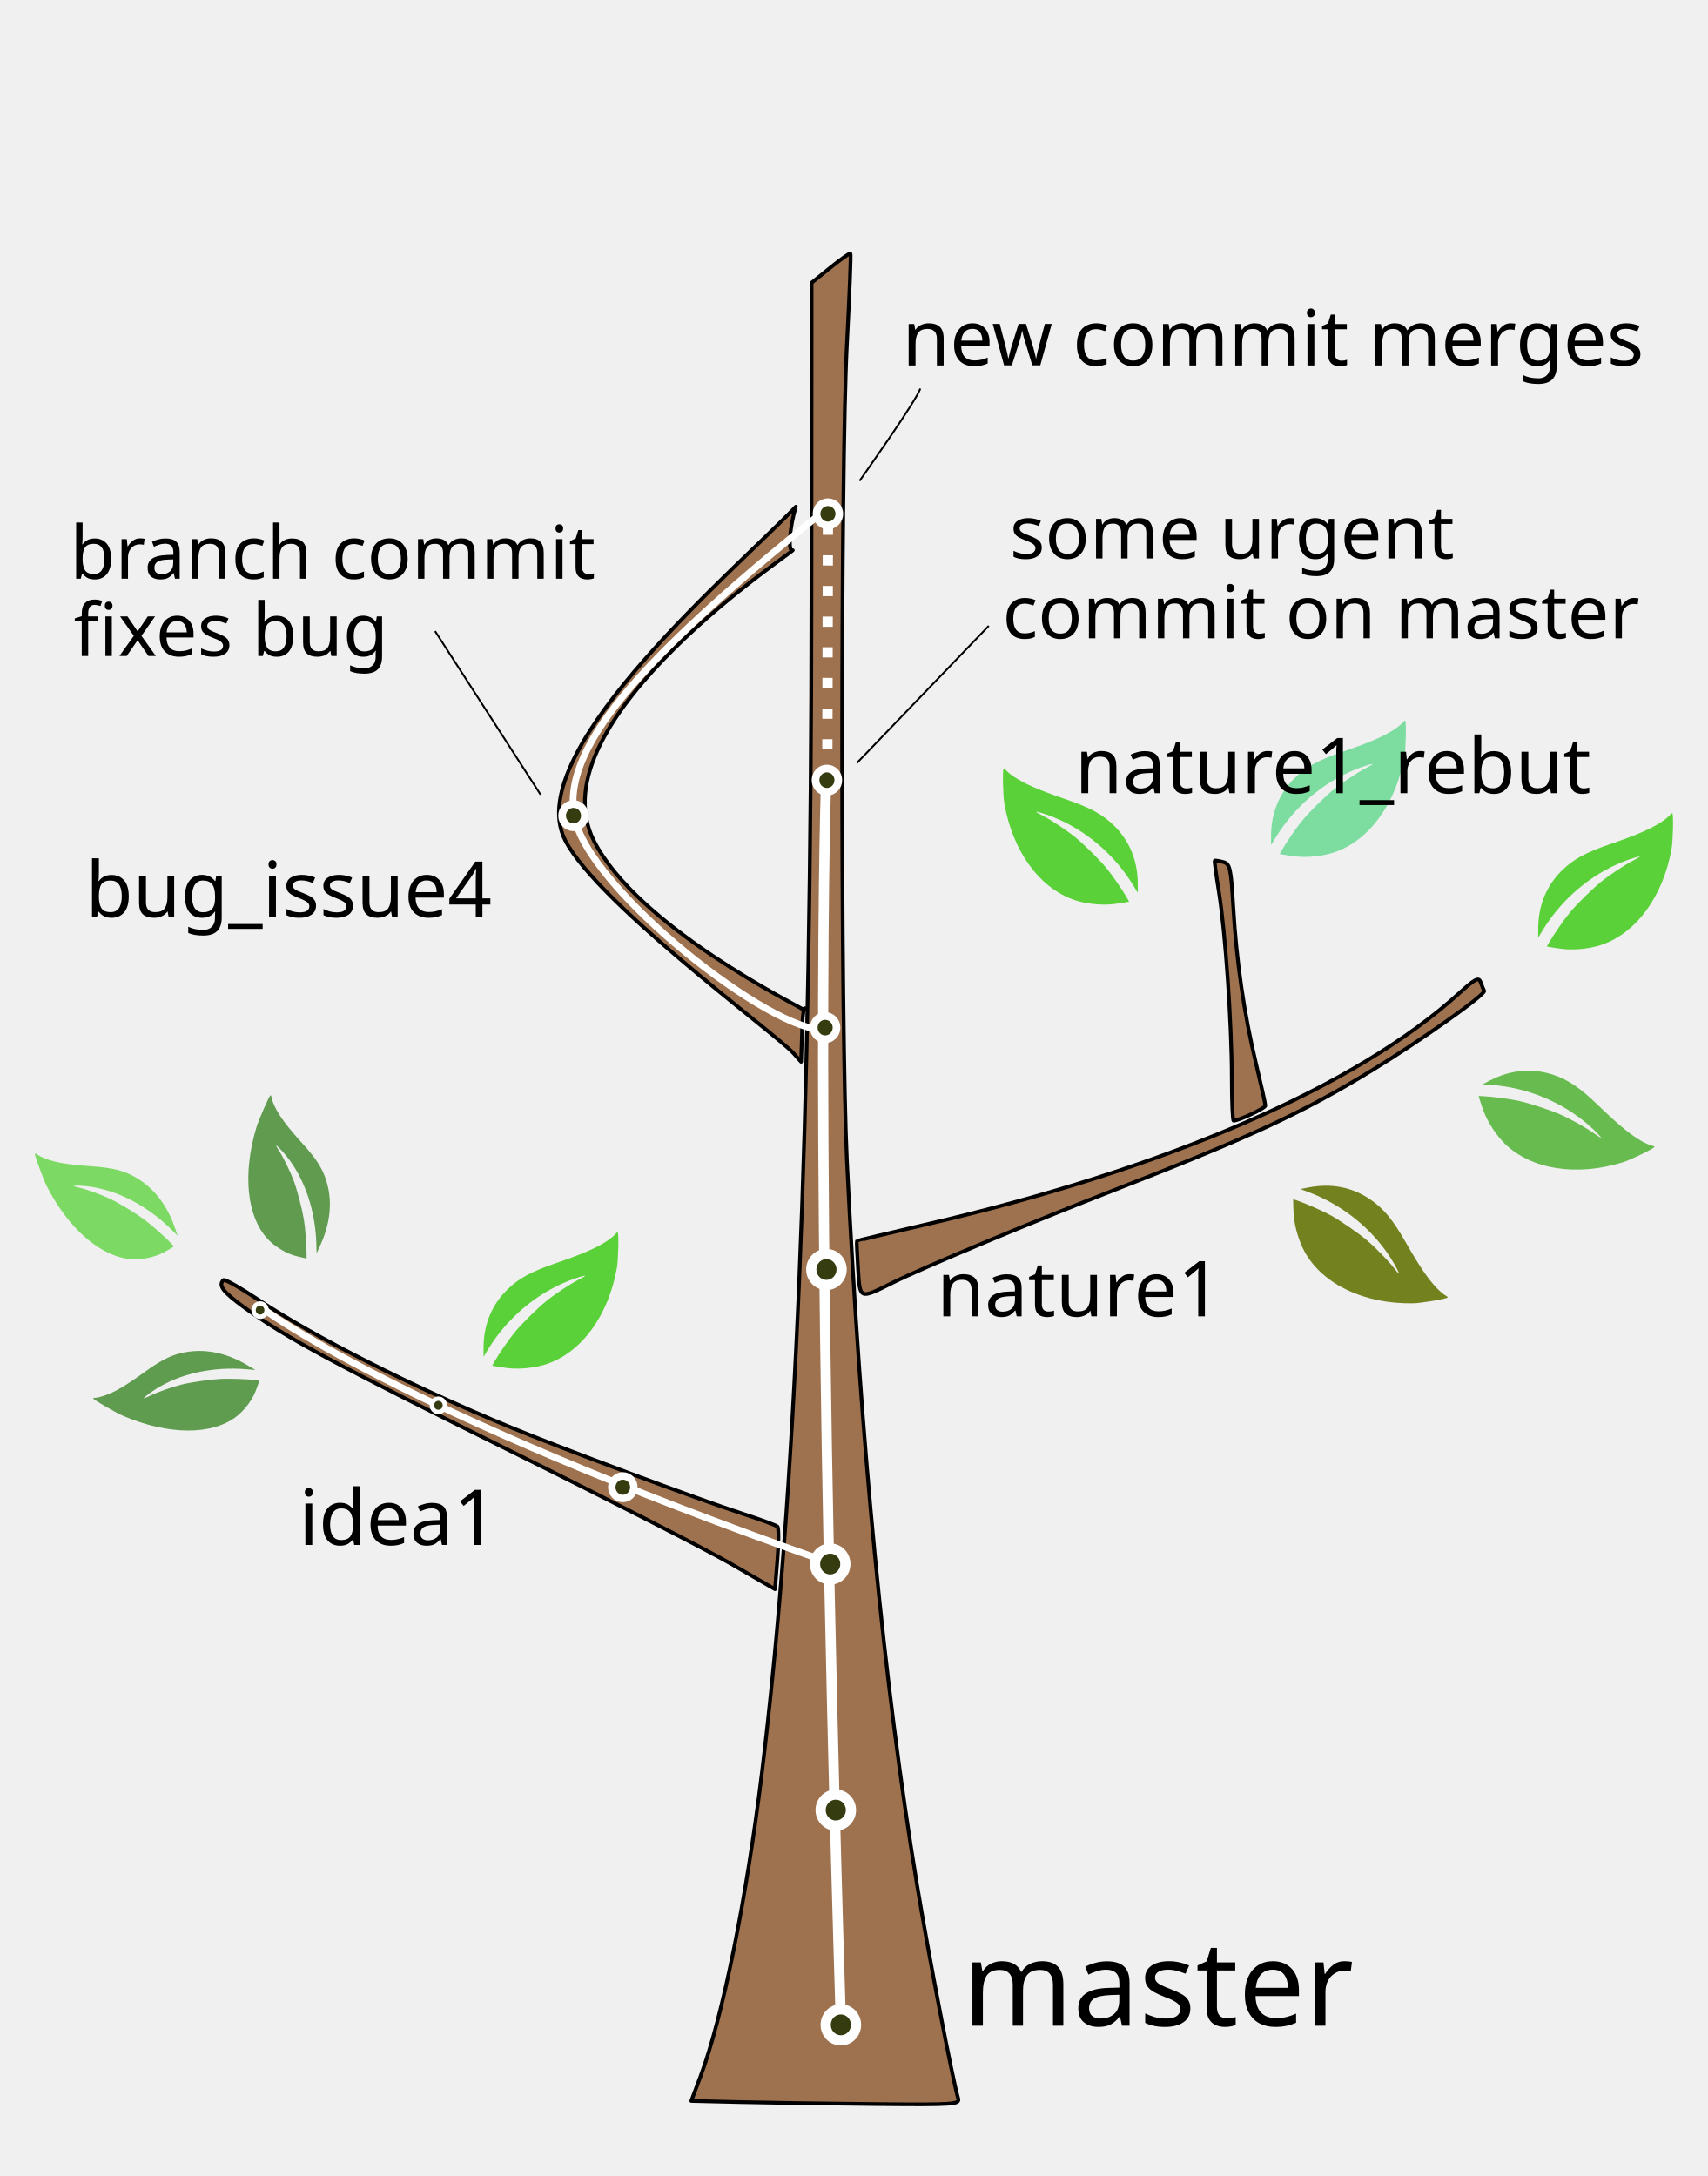
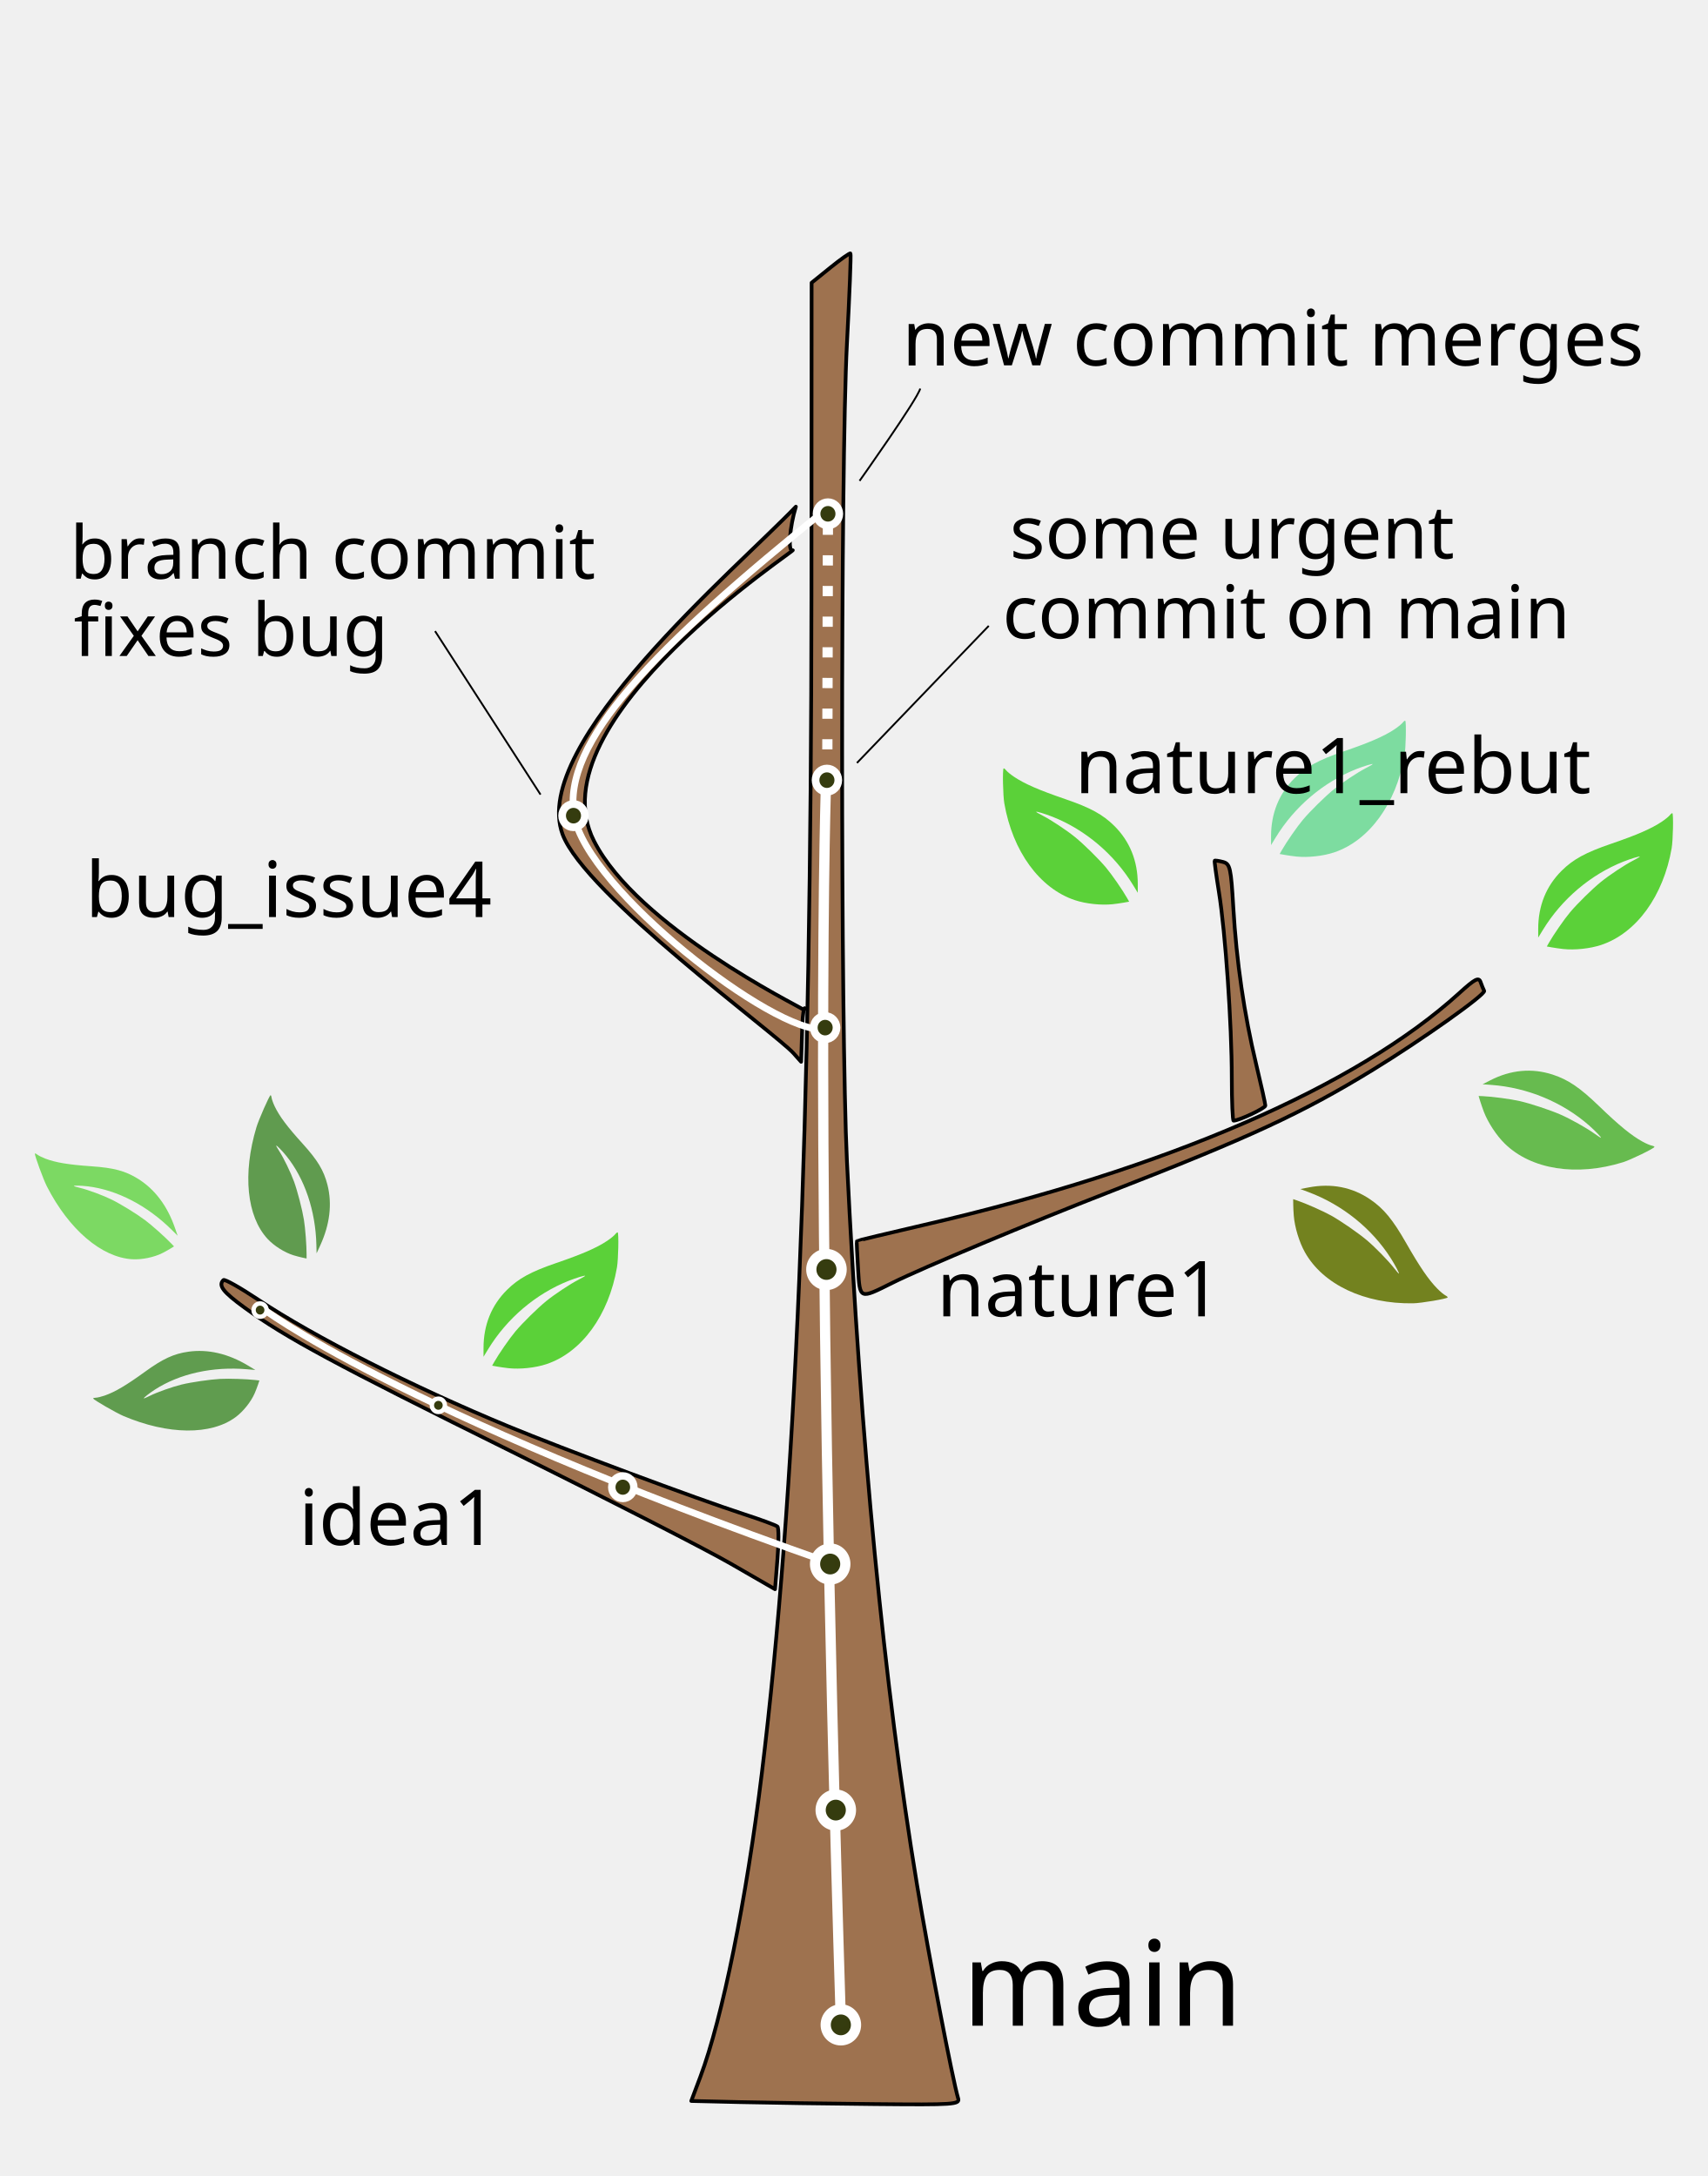
<svg xmlns="http://www.w3.org/2000/svg" width="244.831mm" height="311.981mm" viewBox="0 0 244.831 311.981" version="1.1" id="svg932">
  <defs id="defs926" />
  <g id="layer1" transform="translate(13.9644,5.114675)">
    <path style="opacity:0.993;fill:#844a1c;fill-opacity:0.758;stroke:#000000;stroke-width:0.535;stroke-linecap:square;stroke-linejoin:round;stroke-miterlimit:4;stroke-dasharray:none;stroke-dashoffset:0;stroke-opacity:1;paint-order:normal" d="m 92.2,296.274 -7.072,-0.166 1.311,-3.484 c 3.144,-8.352 6.594,-25.397 8.81,-43.525 4.834,-39.549 7.068,-92.558 7.108,-168.711 l 0.024,-44.965 2.703,-2.183 c 1.487,-1.2 2.777,-2.109 2.868,-2.018 0.091,0.091 -0.138,5.913 -0.507,12.938 -0.924,17.562 -0.922,98.313 0.003,117.275 1.976,40.514 5.325,75.086 10.046,103.701 1.677,10.164 5.117,28.03 5.892,30.602 0.263,0.874 -0.517,0.928 -11.915,0.819 -6.708,-0.064 -15.379,-0.191 -19.269,-0.283 z" id="path1544" />
    <path style="opacity:0.993;fill:#844a1c;fill-opacity:0.758;stroke:#000000;stroke-width:0.535;stroke-linecap:square;stroke-linejoin:round;stroke-miterlimit:4;stroke-dasharray:none;stroke-dashoffset:0;stroke-opacity:1;paint-order:normal" d="m 109.042,176.82 c -0.133,-2.141 -0.212,-3.94 -0.177,-3.999 0.035,-0.059 4.386,-1.105 9.668,-2.325 34.7,-8.014 61.946,-19.815 76.674,-33.21 2.263,-2.058 2.806,-2.342 3.068,-1.604 0.175,0.493 0.407,1.063 0.515,1.266 0.265,0.497 -8.93,7.02 -15.966,11.328 -10.099,6.183 -17.549,9.639 -37.582,17.435 -11.566,4.501 -27.032,10.977 -31.271,13.094 -4.763,2.379 -4.656,2.422 -4.93,-1.984 z" id="path1548" />
    <path style="opacity:0.993;fill:#844a1c;fill-opacity:0.758;stroke:#000000;stroke-width:0.535;stroke-linecap:square;stroke-linejoin:round;stroke-miterlimit:4;stroke-dasharray:none;stroke-dashoffset:0;stroke-opacity:1;paint-order:normal" d="m 162.615,149.45 c 0,-7.664 -0.915,-20.901 -1.843,-26.658 -0.389,-2.413 -0.664,-4.438 -0.612,-4.5 0.052,-0.062 0.592,0.017 1.199,0.176 1.007,0.263 1.136,0.833 1.471,6.527 0.458,7.761 1.553,15.279 3.272,22.451 0.728,3.037 1.323,5.717 1.323,5.956 0,0.367 -3.778,2.153 -4.554,2.153 -0.141,0 -0.256,-2.747 -0.256,-6.105 z" id="path1550" />
    <path style="opacity:0.993;fill:#844a1c;fill-opacity:0.758;stroke:#000000;stroke-width:0.535;stroke-linecap:square;stroke-linejoin:round;stroke-miterlimit:4;stroke-dasharray:none;stroke-dashoffset:0;stroke-opacity:1;paint-order:normal" d="m 99.807,145.916 c -2.517,-2.834 -29.961,-22.836 -33.131,-31.423 -4.787,-12.965 24.932,-38.068 33.447,-46.963 -0.886,2.876 -1.164,6.52 -0.48,6.245 1.512,-0.607 -37.274,24.322 -28.461,41.679 6.235,12.28 29.28,23.659 29.809,24.055 0.829,0.621 0.184,-1.705 0.046,2.606 l -0.161,5.003 z" id="path1552" />
    <path style="opacity:0.993;fill:#844a1c;fill-opacity:0.758;stroke:#000000;stroke-width:0.535;stroke-linecap:square;stroke-linejoin:round;stroke-miterlimit:4;stroke-dasharray:none;stroke-dashoffset:0;stroke-opacity:1;paint-order:normal" d="m 90.72,219.037 c -3.528,-2.033 -17.6,-9.234 -31.271,-16.001 -25.387,-12.566 -32.46,-16.378 -38.353,-20.667 -3.099,-2.256 -3.81,-3.182 -3.034,-3.957 0.169,-0.169 2.394,1.083 4.944,2.782 8.081,5.382 22.071,12.47 35.908,18.195 7.786,3.221 27.108,10.425 33.676,12.556 2.499,0.811 4.701,1.625 4.893,1.809 0.192,0.184 0.192,2.28 0,4.658 l -0.35,4.323 z" id="path1554" />
    <path style="opacity:0.993;fill:#38d170;fill-opacity:0.628;stroke:none;stroke-width:0.112;stroke-linecap:square;stroke-linejoin:round;stroke-miterlimit:4;stroke-dasharray:none;stroke-dashoffset:0;stroke-opacity:1;paint-order:normal" d="m 171.827,117.686 c -0.462,-0.05 -1.18,-0.151 -1.595,-0.226 l -0.755,-0.135 0.295,-0.521 c 0.661,-1.167 2.198,-3.387 3.039,-4.387 1.05,-1.249 3.184,-3.349 4.439,-4.366 1.2,-0.973 3.412,-2.438 4.59,-3.04 0.533,-0.272 0.968,-0.527 0.969,-0.568 5.9e-4,-0.098 -1.31,0.299 -2.353,0.712 -4.716,1.869 -8.856,5.386 -11.56,9.821 l -0.655,1.073 v -1.242 c 0,-3.309 1.138,-6.136 3.358,-8.34 1.653,-1.642 3.428,-2.613 7.039,-3.849 3.792,-1.299 5.821,-2.183 7.338,-3.197 0.473,-0.316 0.985,-0.735 1.138,-0.93 0.153,-0.195 0.317,-0.316 0.365,-0.268 0.166,0.166 0.088,3.89 -0.106,5.005 -1.195,6.883 -5.063,12.192 -10.111,13.877 -1.572,0.525 -3.776,0.761 -5.435,0.582 z" id="path894" />
    <path style="opacity:0.993;fill:#32801c;fill-opacity:0.758;stroke:none;stroke-width:0.101;stroke-linecap:square;stroke-linejoin:round;stroke-miterlimit:4;stroke-dasharray:none;stroke-dashoffset:0;stroke-opacity:1;paint-order:normal" d="m 28.115,174.86 c 0.359,0.11 0.926,0.26 1.26,0.332 l 0.608,0.131 0.002,-0.573 c 0.005,-1.282 -0.19,-3.816 -0.386,-5.008 -0.245,-1.488 -0.927,-4.113 -1.418,-5.46 -0.47,-1.288 -1.474,-3.363 -2.083,-4.306 -0.275,-0.426 -0.487,-0.805 -0.471,-0.842 0.04,-0.089 0.832,0.712 1.422,1.439 2.665,3.286 4.22,7.874 4.341,12.812 l 0.029,1.195 0.519,-1.128 c 1.384,-3.006 1.735,-5.956 1.035,-8.706 -0.521,-2.048 -1.413,-3.527 -3.535,-5.866 -2.228,-2.456 -3.342,-3.942 -4.026,-5.374 -0.213,-0.447 -0.412,-0.999 -0.443,-1.228 -0.03,-0.229 -0.1,-0.394 -0.154,-0.366 -0.191,0.095 -1.691,3.503 -2.016,4.582 -2.006,6.654 -1.4,12.778 1.585,16.008 0.93,1.006 2.442,1.962 3.729,2.358 z" id="path894-5-6" />
    <path style="opacity:0.993;fill:#5ad138;fill-opacity:1;stroke:none;stroke-width:0.112;stroke-linecap:square;stroke-linejoin:round;stroke-miterlimit:4;stroke-dasharray:none;stroke-dashoffset:0;stroke-opacity:1;paint-order:normal" d="m 210.124,130.948 c -0.462,-0.05 -1.18,-0.151 -1.595,-0.226 l -0.755,-0.135 0.295,-0.521 c 0.661,-1.167 2.198,-3.387 3.039,-4.387 1.05,-1.249 3.184,-3.349 4.439,-4.366 1.2,-0.973 3.412,-2.438 4.59,-3.04 0.533,-0.272 0.968,-0.527 0.969,-0.568 5.8e-4,-0.098 -1.31,0.299 -2.353,0.712 -4.716,1.869 -8.856,5.386 -11.56,9.821 l -0.655,1.073 v -1.242 c 0,-3.309 1.138,-6.136 3.358,-8.34 1.653,-1.642 3.428,-2.613 7.039,-3.849 3.792,-1.299 5.821,-2.183 7.338,-3.197 0.473,-0.316 0.985,-0.735 1.138,-0.93 0.153,-0.195 0.317,-0.316 0.365,-0.268 0.166,0.166 0.088,3.89 -0.106,5.005 -1.195,6.883 -5.063,12.192 -10.111,13.877 -1.572,0.525 -3.776,0.761 -5.435,0.582 z" id="path894-9" />
    <path style="opacity:0.993;fill:#66bb4e;fill-opacity:1;stroke:none;stroke-width:0.112;stroke-linecap:square;stroke-linejoin:round;stroke-miterlimit:4;stroke-dasharray:none;stroke-dashoffset:0;stroke-opacity:1;paint-order:normal" d="m 198.744,154.276 c -0.166,-0.434 -0.403,-1.119 -0.526,-1.523 l -0.224,-0.733 0.598,0.025 c 1.34,0.056 4.017,0.412 5.29,0.704 1.59,0.365 4.432,1.307 5.91,1.96 1.414,0.624 3.725,1.925 4.798,2.699 0.485,0.35 0.911,0.621 0.947,0.603 0.087,-0.044 -0.863,-1.029 -1.707,-1.769 -3.814,-3.345 -8.832,-5.426 -14.012,-5.81 l -1.254,-0.093 1.105,-0.566 c 2.945,-1.509 5.979,-1.785 8.954,-0.815 2.215,0.723 3.889,1.86 6.636,4.51 2.885,2.783 4.597,4.185 6.191,5.072 0.497,0.277 1.103,0.541 1.347,0.588 0.244,0.047 0.426,0.138 0.405,0.202 -0.072,0.224 -3.422,1.852 -4.503,2.188 -6.671,2.075 -13.159,1.054 -16.96,-2.671 -1.184,-1.16 -2.399,-3.014 -2.996,-4.572 z" id="path894-9-2" />
    <path style="opacity:0.993;fill:#72821e;fill-opacity:1;stroke:none;stroke-width:0.112;stroke-linecap:square;stroke-linejoin:round;stroke-miterlimit:4;stroke-dasharray:none;stroke-dashoffset:0;stroke-opacity:1;paint-order:normal" d="m 171.499,169.188 c -0.038,-0.463 -0.073,-1.187 -0.077,-1.609 l -0.009,-0.767 0.567,0.192 c 1.27,0.43 3.739,1.524 4.88,2.162 1.424,0.797 3.887,2.499 5.122,3.541 1.181,0.996 3.035,2.894 3.847,3.938 0.367,0.472 0.7,0.852 0.739,0.845 0.096,-0.018 -0.539,-1.23 -1.141,-2.177 -2.721,-4.282 -6.953,-7.688 -11.816,-9.512 l -1.177,-0.441 1.22,-0.233 c 3.251,-0.621 6.24,-0.034 8.822,1.733 1.923,1.316 3.21,2.877 5.102,6.192 1.988,3.481 3.237,5.308 4.517,6.607 0.399,0.405 0.907,0.83 1.127,0.943 0.221,0.114 0.37,0.252 0.332,0.308 -0.132,0.195 -3.804,0.816 -4.936,0.835 -6.985,0.118 -12.925,-2.685 -15.527,-7.327 -0.81,-1.446 -1.456,-3.566 -1.591,-5.229 z" id="path894-9-7" />
    <path style="opacity:0.993;fill:#58d336;fill-opacity:0.758;stroke:none;stroke-width:0.101;stroke-linecap:square;stroke-linejoin:round;stroke-miterlimit:4;stroke-dasharray:none;stroke-dashoffset:0;stroke-opacity:1;paint-order:normal" d="m 9.312,174.547 c 0.335,-0.169 0.848,-0.454 1.139,-0.634 l 0.529,-0.327 -0.395,-0.415 c -0.884,-0.929 -2.78,-2.621 -3.747,-3.345 -1.207,-0.904 -3.517,-2.325 -4.805,-2.956 -1.231,-0.604 -3.392,-1.405 -4.485,-1.663 -0.494,-0.117 -0.909,-0.243 -0.922,-0.281 -0.033,-0.092 1.094,-0.062 2.022,0.053 4.198,0.524 8.498,2.756 12.005,6.234 l 0.849,0.842 -0.407,-1.173 c -1.083,-3.127 -2.874,-5.498 -5.284,-6.996 -1.794,-1.116 -3.462,-1.565 -6.613,-1.783 -3.309,-0.228 -5.141,-0.529 -6.626,-1.088 -0.463,-0.174 -0.99,-0.435 -1.17,-0.579 -0.18,-0.144 -0.345,-0.215 -0.365,-0.157 -0.072,0.201 1.207,3.698 1.719,4.701 3.162,6.189 7.841,10.186 12.231,10.448 1.367,0.082 3.12,-0.276 4.323,-0.882 z" id="path894-5-6-3" />
    <path style="opacity:0.993;fill:#32811c;fill-opacity:0.758;stroke:none;stroke-width:0.101;stroke-linecap:square;stroke-linejoin:round;stroke-miterlimit:4;stroke-dasharray:none;stroke-dashoffset:0;stroke-opacity:1;paint-order:normal" d="m 22.557,194.618 c 0.149,-0.345 0.359,-0.892 0.467,-1.217 l 0.197,-0.59 -0.569,-0.065 c -1.274,-0.145 -3.814,-0.228 -5.02,-0.163 -1.506,0.081 -4.19,0.472 -5.582,0.814 -1.332,0.327 -3.504,1.098 -4.507,1.601 -0.454,0.227 -0.853,0.396 -0.888,0.376 -0.084,-0.05 0.799,-0.749 1.586,-1.256 3.557,-2.291 8.287,-3.336 13.209,-2.917 l 1.191,0.101 -1.064,-0.639 c -2.837,-1.704 -5.731,-2.375 -8.541,-1.979 -2.092,0.295 -3.66,1.02 -6.217,2.874 -2.685,1.947 -4.284,2.892 -5.781,3.415 -0.467,0.163 -1.038,0.301 -1.269,0.306 -0.231,0.005 -0.402,0.056 -0.381,0.114 0.074,0.201 3.298,2.063 4.334,2.504 6.395,2.72 12.549,2.786 16.085,0.171 1.101,-0.814 2.217,-2.213 2.751,-3.45 z" id="path894-5-6-6" />
    <path style="opacity:0.993;fill:#5ad138;fill-opacity:1;stroke:none;stroke-width:0.112;stroke-linecap:square;stroke-linejoin:round;stroke-miterlimit:4;stroke-dasharray:none;stroke-dashoffset:0;stroke-opacity:1;paint-order:normal" d="m 58.934,191.047 c -0.462,-0.05 -1.18,-0.151 -1.595,-0.226 l -0.755,-0.135 0.295,-0.521 c 0.661,-1.167 2.198,-3.387 3.039,-4.387 1.05,-1.249 3.184,-3.349 4.439,-4.366 1.2,-0.973 3.412,-2.438 4.59,-3.04 0.533,-0.272 0.968,-0.527 0.969,-0.568 5.82e-4,-0.098 -1.31,0.299 -2.353,0.712 -4.716,1.869 -8.856,5.386 -11.56,9.821 l -0.655,1.073 v -1.242 c 0,-3.309 1.138,-6.136 3.358,-8.34 1.653,-1.642 3.428,-2.613 7.039,-3.849 3.792,-1.299 5.821,-2.183 7.338,-3.197 0.473,-0.316 0.985,-0.735 1.138,-0.93 0.153,-0.195 0.317,-0.316 0.365,-0.268 0.166,0.166 0.088,3.89 -0.106,5.005 -1.195,6.883 -5.063,12.192 -10.111,13.877 -1.572,0.525 -3.776,0.761 -5.435,0.582 z" id="path894-9-70" />
    <path style="opacity:0.993;fill:#5ad138;fill-opacity:1;stroke:none;stroke-width:0.112;stroke-linecap:square;stroke-linejoin:round;stroke-miterlimit:4;stroke-dasharray:none;stroke-dashoffset:0;stroke-opacity:1;paint-order:normal" d="m 145.551,124.523 c 0.462,-0.05 1.18,-0.151 1.595,-0.226 l 0.755,-0.135 -0.295,-0.521 c -0.661,-1.167 -2.198,-3.387 -3.039,-4.387 -1.05,-1.249 -3.184,-3.349 -4.439,-4.366 -1.2,-0.973 -3.412,-2.438 -4.59,-3.04 -0.533,-0.272 -0.968,-0.527 -0.969,-0.568 -5.8e-4,-0.098 1.31,0.299 2.353,0.712 4.716,1.869 8.856,5.386 11.56,9.821 l 0.655,1.073 v -1.242 c 0,-3.309 -1.138,-6.136 -3.358,-8.34 -1.653,-1.642 -3.428,-2.613 -7.039,-3.849 -3.792,-1.299 -5.821,-2.183 -7.338,-3.197 -0.473,-0.316 -0.985,-0.735 -1.138,-0.93 -0.153,-0.195 -0.317,-0.316 -0.365,-0.268 -0.166,0.166 -0.088,3.89 0.106,5.005 1.195,6.883 5.063,12.192 10.111,13.877 1.572,0.525 3.776,0.761 5.435,0.582 z" id="path894-2-6" />
    <text xml:space="preserve" style="font-style:normal;font-variant:normal;font-weight:normal;font-stretch:normal;font-size:16.933px;line-height:1.25;font-family:sans-serif;-inkscape-font-specification:sans-serif;font-variant-ligatures:normal;font-variant-caps:normal;font-variant-numeric:normal;font-feature-settings:normal;text-align:start;letter-spacing:0px;word-spacing:0px;writing-mode:lr-tb;text-anchor:start;fill:#000000;fill-opacity:1;stroke:none;stroke-width:0.265" x="123.997" y="285.321" id="text1664">
-       <tspan id="tspan1662" x="123.997" y="285.321" style="stroke-width:0.265">master</tspan>
+       <tspan id="tspan1662" x="123.997" y="285.321" style="stroke-width:0.265">main</tspan>
    </text>
    <text xml:space="preserve" style="font-style:normal;font-variant:normal;font-weight:normal;font-stretch:normal;font-size:11.073px;line-height:1.25;font-family:sans-serif;-inkscape-font-specification:sans-serif;font-variant-ligatures:normal;font-variant-caps:normal;font-variant-numeric:normal;font-feature-settings:normal;text-align:start;letter-spacing:0px;word-spacing:0px;writing-mode:lr-tb;text-anchor:start;fill:#000000;fill-opacity:1;stroke:none;stroke-width:0.173" x="28.875" y="216.39" id="text1664-6">
      <tspan id="tspan1662-2" x="28.875" y="216.39" style="stroke-width:0.173">idea1</tspan>
    </text>
    <text xml:space="preserve" style="font-style:normal;font-variant:normal;font-weight:normal;font-stretch:normal;font-size:11.073px;line-height:1.25;font-family:sans-serif;-inkscape-font-specification:sans-serif;font-variant-ligatures:normal;font-variant-caps:normal;font-variant-numeric:normal;font-feature-settings:normal;text-align:start;letter-spacing:0px;word-spacing:0px;writing-mode:lr-tb;text-anchor:start;fill:#000000;fill-opacity:1;stroke:none;stroke-width:0.173" x="120.33" y="183.616" id="text1664-6-9">
      <tspan id="tspan1662-2-7" x="120.33" y="183.616" style="stroke-width:0.173">nature1</tspan>
    </text>
    <text xml:space="preserve" style="font-style:normal;font-variant:normal;font-weight:normal;font-stretch:normal;font-size:11.073px;line-height:1.25;font-family:sans-serif;-inkscape-font-specification:sans-serif;font-variant-ligatures:normal;font-variant-caps:normal;font-variant-numeric:normal;font-feature-settings:normal;text-align:start;letter-spacing:0px;word-spacing:0px;writing-mode:lr-tb;text-anchor:start;fill:#000000;fill-opacity:1;stroke:none;stroke-width:0.173" x="140.114" y="108.606" id="text1664-6-9-3">
      <tspan id="tspan1662-2-7-6" x="140.114" y="108.606" style="stroke-width:0.173">nature1_rebut</tspan>
    </text>
    <text xml:space="preserve" style="font-style:normal;font-variant:normal;font-weight:normal;font-stretch:normal;font-size:11.073px;line-height:1.25;font-family:sans-serif;-inkscape-font-specification:sans-serif;font-variant-ligatures:normal;font-variant-caps:normal;font-variant-numeric:normal;font-feature-settings:normal;text-align:start;letter-spacing:0px;word-spacing:0px;writing-mode:lr-tb;text-anchor:start;fill:#000000;fill-opacity:1;stroke:none;stroke-width:0.173" x="-1.709" y="126.366" id="text1664-6-9-1">
      <tspan id="tspan1662-2-7-2" x="-1.709" y="126.366" style="stroke-width:0.173">bug_issue4</tspan>
    </text>
    <path style="fill:none;stroke:#ffffff;stroke-width:1.465;stroke-linecap:round;stroke-linejoin:miter;stroke-miterlimit:4;stroke-dasharray:none;stroke-opacity:1" d="M 106.573,284.867 C 102.598,156.199 104.47,106.431 104.47,106.431" id="path1709" />
    <ellipse style="opacity:0.993;fill:#343b0e;fill-opacity:1;stroke:#ffffff;stroke-width:1.465;stroke-linecap:round;stroke-linejoin:round;stroke-miterlimit:4;stroke-dasharray:none;stroke-dashoffset:0;stroke-opacity:1;paint-order:normal" id="path1711" cx="106.573" cy="285.198" rx="2.173" ry="2.221" />
    <ellipse style="opacity:0.993;fill:#343b0e;fill-opacity:1;stroke:#ffffff;stroke-width:1.465;stroke-linecap:round;stroke-linejoin:round;stroke-miterlimit:4;stroke-dasharray:none;stroke-dashoffset:0;stroke-opacity:1;paint-order:normal" id="path1711-6" cx="105.846" cy="254.405" rx="2.173" ry="2.221" />
    <ellipse style="opacity:0.993;fill:#343b0e;fill-opacity:1;stroke:#ffffff;stroke-width:1.465;stroke-linecap:round;stroke-linejoin:round;stroke-miterlimit:4;stroke-dasharray:none;stroke-dashoffset:0;stroke-opacity:1;paint-order:normal" id="path1711-8" cx="104.509" cy="176.897" rx="2.173" ry="2.221" />
    <path style="fill:none;stroke:#ffffff;stroke-width:0.965;stroke-linecap:round;stroke-linejoin:miter;stroke-opacity:1;stroke-miterlimit:4;stroke-dasharray:none" d="M 105.098,218.987 C 42.165,196.875 23.455,182.323 23.455,182.323" id="path4878" />
    <ellipse style="opacity:0.993;fill:#343b0e;fill-opacity:1;stroke:#ffffff;stroke-width:1.465;stroke-linecap:round;stroke-linejoin:round;stroke-miterlimit:4;stroke-dasharray:none;stroke-dashoffset:0;stroke-opacity:1;paint-order:normal" id="path1711-1" cx="105.044" cy="219.125" rx="2.173" ry="2.221" />
    <ellipse style="opacity:0.993;fill:#343b0e;fill-opacity:1;stroke:#ffffff;stroke-width:1.067;stroke-linecap:round;stroke-linejoin:round;stroke-miterlimit:4;stroke-dasharray:none;stroke-dashoffset:0;stroke-opacity:1;paint-order:normal" id="path1711-1-1" cx="75.316" cy="208.11" rx="1.583" ry="1.618" />
    <ellipse style="opacity:0.993;fill:#343b0e;fill-opacity:1;stroke:#ffffff;stroke-width:0.629;stroke-linecap:round;stroke-linejoin:round;stroke-miterlimit:4;stroke-dasharray:none;stroke-dashoffset:0;stroke-opacity:1;paint-order:normal" id="path1711-1-1-9" cx="48.877" cy="196.369" rx="0.934" ry="0.954" />
    <ellipse style="opacity:0.993;fill:#343b0e;fill-opacity:1;stroke:#ffffff;stroke-width:0.629;stroke-linecap:round;stroke-linejoin:round;stroke-miterlimit:4;stroke-dasharray:none;stroke-dashoffset:0;stroke-opacity:1;paint-order:normal" id="path1711-1-1-9-4" cx="23.32" cy="182.719" rx="0.934" ry="0.954" />
    <path style="fill:none;stroke:#ffffff;stroke-width:0.965;stroke-linecap:butt;stroke-linejoin:miter;stroke-miterlimit:4;stroke-dasharray:none;stroke-opacity:1" d="M 104.2,142.446 C 97.019,143.202 70.139,122.333 68.34,111.83 66.542,101.334 79.585,87.923 104.815,67.607" id="path3207" />
    <ellipse style="opacity:0.993;fill:#343b0e;fill-opacity:1;stroke:#ffffff;stroke-width:1.1;stroke-linecap:round;stroke-linejoin:round;stroke-miterlimit:4;stroke-dasharray:none;stroke-dashoffset:0;stroke-opacity:1;paint-order:normal" id="path1711-7" cx="104.321" cy="142.219" rx="1.632" ry="1.668" />
    <ellipse style="opacity:0.993;fill:#343b0e;fill-opacity:1;stroke:#ffffff;stroke-width:1.1;stroke-linecap:round;stroke-linejoin:round;stroke-miterlimit:4;stroke-dasharray:none;stroke-dashoffset:0;stroke-opacity:1;paint-order:normal" id="path1711-7-9-3" cx="68.245" cy="111.83" rx="1.632" ry="1.668" />
    <path style="fill:none;stroke:#ffffff;stroke-width:1.465;stroke-linecap:butt;stroke-linejoin:miter;stroke-opacity:1;stroke-miterlimit:4;stroke-dasharray:1.465,2.93;stroke-dashoffset:0" d="m 104.626,106.728 0.095,-38.081" id="path3257" />
    <ellipse style="opacity:0.993;fill:#343b0e;fill-opacity:1;stroke:#ffffff;stroke-width:1.1;stroke-linecap:round;stroke-linejoin:round;stroke-miterlimit:4;stroke-dasharray:none;stroke-dashoffset:0;stroke-opacity:1;paint-order:normal" id="path1711-7-9" cx="104.576" cy="106.738" rx="1.632" ry="1.668" />
    <ellipse style="opacity:0.993;fill:#343b0e;fill-opacity:1;stroke:#ffffff;stroke-width:1.1;stroke-linecap:round;stroke-linejoin:round;stroke-miterlimit:4;stroke-dasharray:none;stroke-dashoffset:0;stroke-opacity:1;paint-order:normal" id="path1711-7-9-3-6" cx="104.72" cy="68.552" rx="1.632" ry="1.668" />
    <text xml:space="preserve" style="font-style:normal;font-variant:normal;font-weight:normal;font-stretch:normal;font-size:11.073px;line-height:1.25;font-family:sans-serif;-inkscape-font-specification:sans-serif;font-variant-ligatures:normal;font-variant-caps:normal;font-variant-numeric:normal;font-feature-settings:normal;text-align:start;letter-spacing:0px;word-spacing:0px;writing-mode:lr-tb;text-anchor:start;fill:#000000;fill-opacity:1;stroke:none;stroke-width:0.173" x="115.355" y="47.283" id="text1664-6-9-1-7">
      <tspan id="tspan1662-2-7-2-5" x="115.355" y="47.283" style="stroke-width:0.173">new commit merges</tspan>
    </text>
    <text xml:space="preserve" style="font-style:normal;font-variant:normal;font-weight:normal;font-stretch:normal;font-size:10.584px;line-height:1.25;font-family:sans-serif;-inkscape-font-specification:sans-serif;font-variant-ligatures:normal;font-variant-caps:normal;font-variant-numeric:normal;font-feature-settings:normal;text-align:start;letter-spacing:0px;word-spacing:0px;writing-mode:lr-tb;text-anchor:start;fill:#000000;fill-opacity:1;stroke:none;stroke-width:0.165" x="-3.952" y="77.85" id="text1664-6-9-1-7-3">
      <tspan id="tspan1662-2-7-2-5-6" x="-3.952" y="77.85" style="stroke-width:0.165">branch commit</tspan>
    </text>
    <text xml:space="preserve" style="font-style:normal;font-variant:normal;font-weight:normal;font-stretch:normal;font-size:10.584px;line-height:1.25;font-family:sans-serif;-inkscape-font-specification:sans-serif;font-variant-ligatures:normal;font-variant-caps:normal;font-variant-numeric:normal;font-feature-settings:normal;text-align:start;letter-spacing:0px;word-spacing:0px;writing-mode:lr-tb;text-anchor:start;fill:#000000;fill-opacity:1;stroke:none;stroke-width:0.165" x="-3.404" y="88.94" id="text1664-6-9-1-7-3-7">
      <tspan id="tspan1662-2-7-2-5-6-5" x="-3.404" y="88.94" style="stroke-width:0.165">fixes bug</tspan>
    </text>
    <path style="fill:none;stroke:#000000;stroke-width:0.265px;stroke-linecap:butt;stroke-linejoin:miter;stroke-opacity:1" d="M 48.402,85.372 63.521,108.807" id="path897" />
    <path style="fill:none;stroke:#000000;stroke-width:0.265px;stroke-linecap:butt;stroke-linejoin:miter;stroke-opacity:1" d="M 127.777,84.616 108.878,104.271" id="path899" />
    <text xml:space="preserve" style="font-style:normal;font-variant:normal;font-weight:normal;font-stretch:normal;font-size:16.933px;line-height:1.25;font-family:sans-serif;-inkscape-font-specification:sans-serif;font-variant-ligatures:normal;font-variant-caps:normal;font-variant-numeric:normal;font-feature-settings:normal;text-align:start;letter-spacing:0px;word-spacing:0px;writing-mode:lr-tb;text-anchor:start;fill:#000000;fill-opacity:1;stroke:none;stroke-width:0.265" x="130.8" y="75.545" id="text903">
      <tspan id="tspan901" x="130.8" y="90.527" style="stroke-width:0.265" />
    </text>
    <text xml:space="preserve" style="font-style:normal;font-variant:normal;font-weight:normal;font-stretch:normal;font-size:10.584px;line-height:1.25;font-family:sans-serif;-inkscape-font-specification:sans-serif;font-variant-ligatures:normal;font-variant-caps:normal;font-variant-numeric:normal;font-feature-settings:normal;text-align:start;letter-spacing:0px;word-spacing:0px;writing-mode:lr-tb;text-anchor:start;fill:#000000;fill-opacity:1;stroke:none;stroke-width:0.165" x="130.778" y="74.955" id="text1664-6-9-1-7-3-3">
      <tspan id="tspan1662-2-7-2-5-6-56" x="130.778" y="74.955" style="stroke-width:0.165">some urgent</tspan>
    </text>
    <text xml:space="preserve" style="font-style:normal;font-variant:normal;font-weight:normal;font-stretch:normal;font-size:10.584px;line-height:1.25;font-family:sans-serif;-inkscape-font-specification:sans-serif;font-variant-ligatures:normal;font-variant-caps:normal;font-variant-numeric:normal;font-feature-settings:normal;text-align:start;letter-spacing:0px;word-spacing:0px;writing-mode:lr-tb;text-anchor:start;fill:#000000;fill-opacity:1;stroke:none;stroke-width:0.165" x="129.743" y="86.402" id="text1664-6-9-1-7-3-3-9">
-       <tspan id="tspan1662-2-7-2-5-6-56-1" x="129.743" y="86.402" style="stroke-width:0.165">commit on master</tspan>
+       <tspan id="tspan1662-2-7-2-5-6-56-1" x="129.743" y="86.402" style="stroke-width:0.165">commit on main</tspan>
    </text>
    <path style="fill:none;stroke:#000000;stroke-width:0.265px;stroke-linecap:butt;stroke-linejoin:miter;stroke-opacity:1" d="m 117.949,50.598 c -0.378,1.512 -8.693,13.229 -8.693,13.229" id="path941" />
  </g>
</svg>
